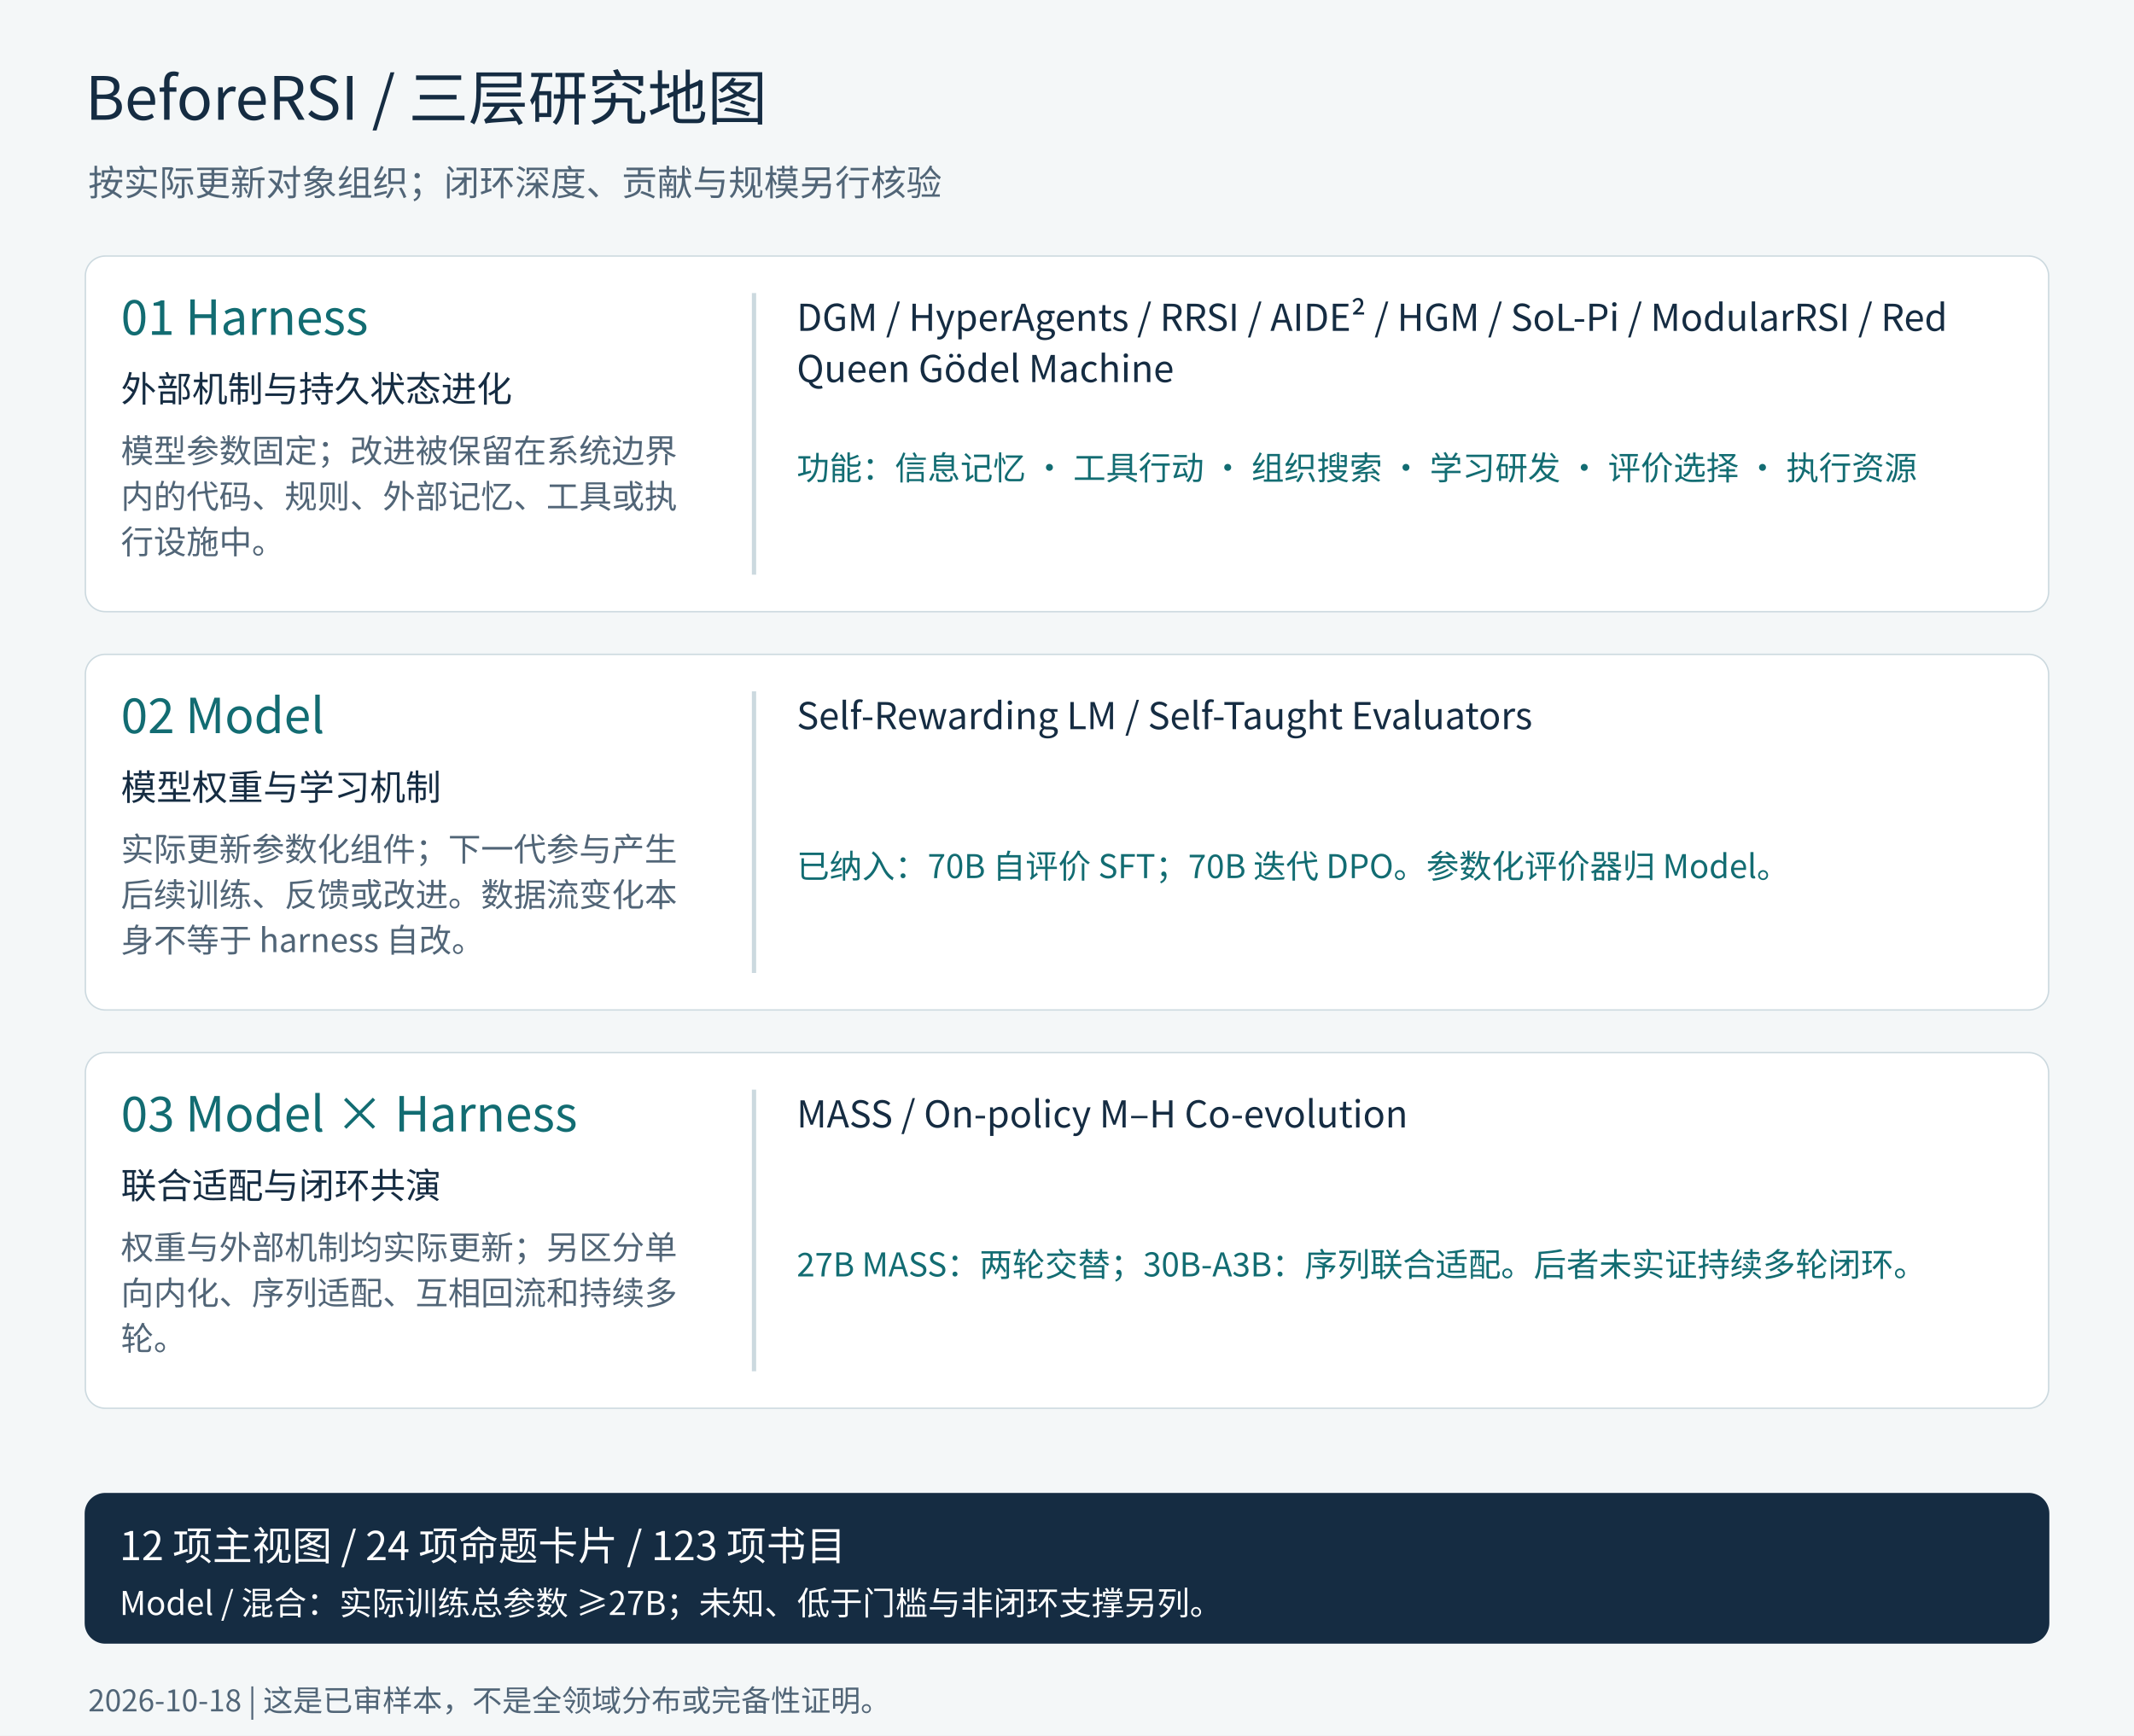
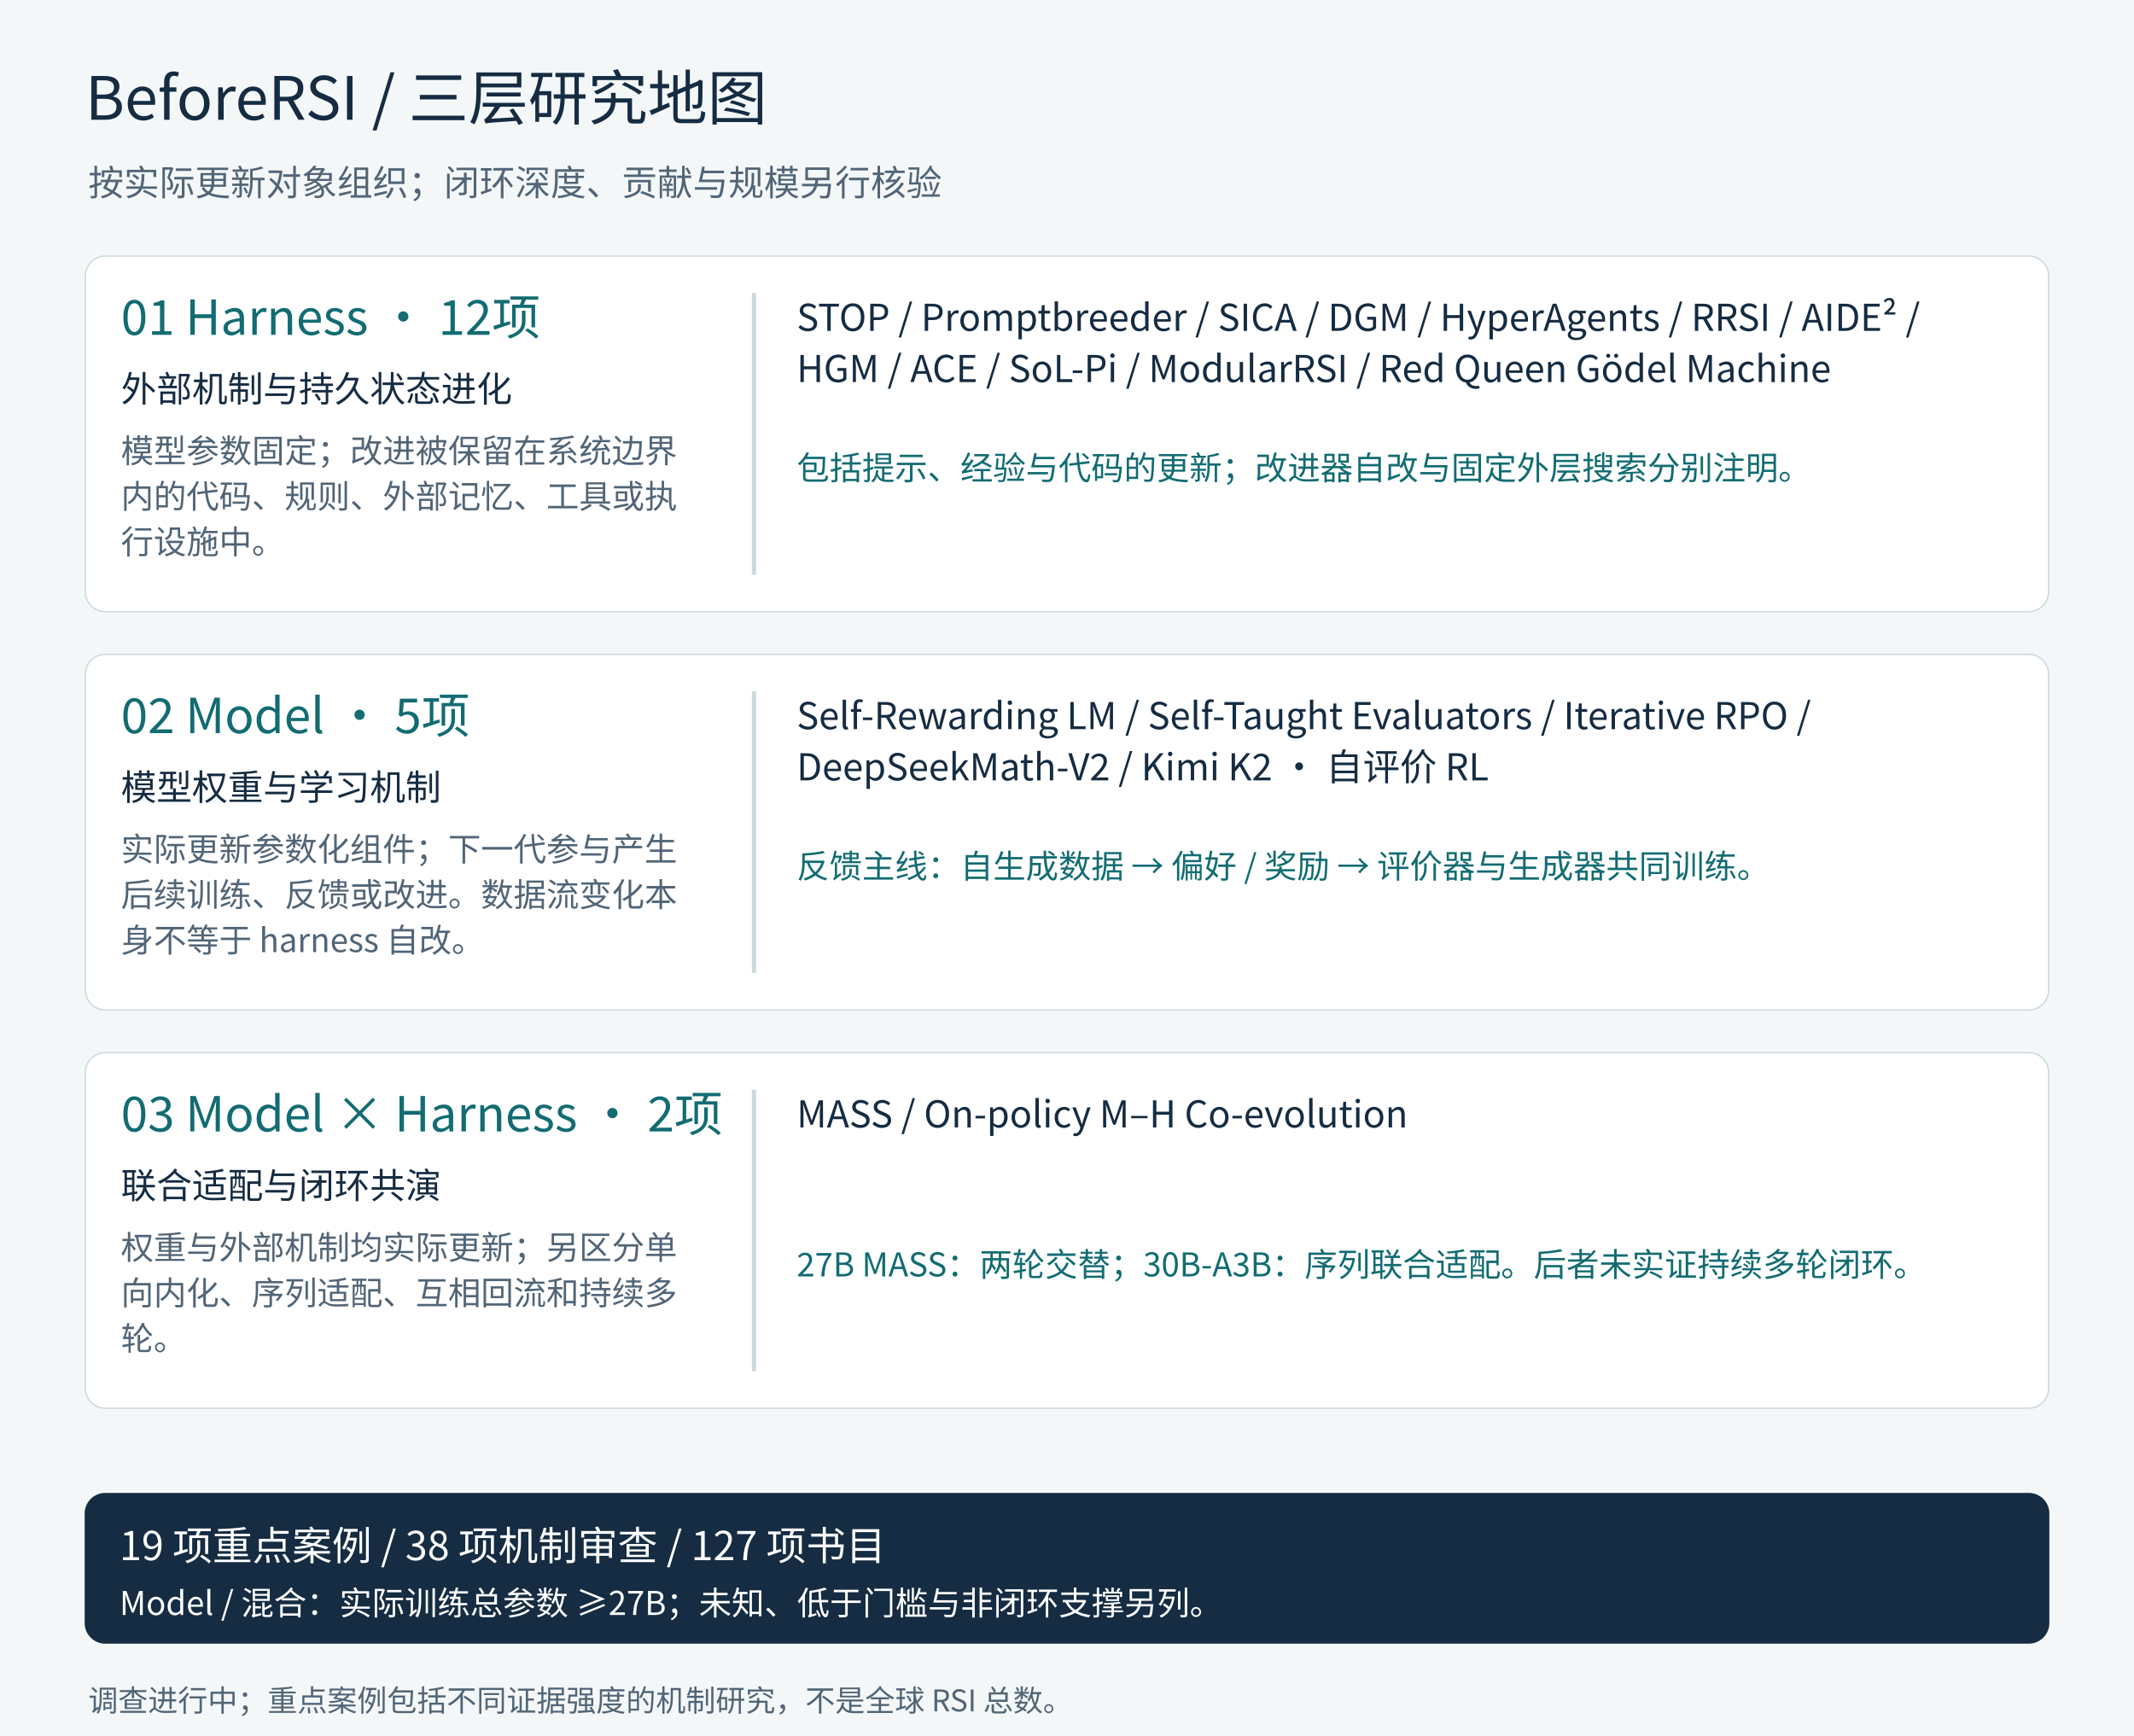
<svg xmlns="http://www.w3.org/2000/svg" width="1500" height="1220" viewBox="0 0 1500 1220" role="img">
  <rect width="100%" height="100%" fill="#F4F7F8" />
  <text x="60" y="84.2" font-family="Noto Sans CJK SC,Microsoft YaHei,sans-serif" font-size="42" fill="#152C42">BeforeRSI  /  三层研究地图</text>
  <text x="62" y="137.5" font-family="Noto Sans CJK SC,Microsoft YaHei,sans-serif" font-size="25" fill="#516577">按实际更新对象组织；闭环深度、贡献与规模另行核验</text>
  <rect x="60" y="180" width="1380" height="250" rx="14" fill="#FFFFFF" stroke="#CCD9DF" />
-   <text x="85" y="235.4" font-family="Noto Sans CJK SC,Microsoft YaHei,sans-serif" font-size="34" fill="#126C72">01  Harness</text>
+   <text x="85" y="235.4" font-family="Noto Sans CJK SC,Microsoft YaHei,sans-serif" font-size="34" fill="#126C72">01  Harness · 12项</text>
  <text x="85" y="282.5" font-family="Noto Sans CJK SC,Microsoft YaHei,sans-serif" font-size="25" fill="#152C42">外部机制与持久状态进化</text>
  <text x="85" y="325.3" font-family="Noto Sans CJK SC,Microsoft YaHei,sans-serif" font-size="23" fill="#516577">模型参数固定；改进被保留在系统边界</text>
  <text x="85" y="357.3" font-family="Noto Sans CJK SC,Microsoft YaHei,sans-serif" font-size="23" fill="#516577">内的代码、规则、外部记忆、工具或执</text>
  <text x="85" y="389.3" font-family="Noto Sans CJK SC,Microsoft YaHei,sans-serif" font-size="23" fill="#516577">行设施中。</text>
  <line x1="530" y1="206" x2="530" y2="404" stroke="#CCD9DF" stroke-width="3" />
-   <text x="560" y="232.6" font-family="Noto Sans CJK SC,Microsoft YaHei,sans-serif" font-size="26" fill="#152C42">DGM / HyperAgents / RRSI / AIDE² / HGM / SoL-Pi / ModularRSI / Red </text>
-   <text x="560" y="268.6" font-family="Noto Sans CJK SC,Microsoft YaHei,sans-serif" font-size="26" fill="#152C42">Queen Gödel Machine</text>
-   <text x="560" y="337.3" font-family="Noto Sans CJK SC,Microsoft YaHei,sans-serif" font-size="23" fill="#126C72">功能：信息记忆 · 工具行动 · 组织搜索 · 学习研发 · 评价选择 · 执行资源</text>
+   <text x="560" y="232.6" font-family="Noto Sans CJK SC,Microsoft YaHei,sans-serif" font-size="26" fill="#152C42">STOP / Promptbreeder / SICA / DGM / HyperAgents / RRSI / AIDE² / </text>
+   <text x="560" y="268.6" font-family="Noto Sans CJK SC,Microsoft YaHei,sans-serif" font-size="26" fill="#152C42">HGM / ACE / SoL-Pi / ModularRSI / Red Queen Gödel Machine</text>
+   <text x="560" y="337.3" font-family="Noto Sans CJK SC,Microsoft YaHei,sans-serif" font-size="23" fill="#126C72">包括提示、经验与代码的更新；改进器自改与固定外层搜索分别注明。</text>
  <rect x="60" y="460" width="1380" height="250" rx="14" fill="#FFFFFF" stroke="#CCD9DF" />
-   <text x="85" y="515.4" font-family="Noto Sans CJK SC,Microsoft YaHei,sans-serif" font-size="34" fill="#126C72">02  Model</text>
+   <text x="85" y="515.4" font-family="Noto Sans CJK SC,Microsoft YaHei,sans-serif" font-size="34" fill="#126C72">02  Model · 5项</text>
  <text x="85" y="562.5" font-family="Noto Sans CJK SC,Microsoft YaHei,sans-serif" font-size="25" fill="#152C42">模型权重与学习机制</text>
  <text x="85" y="605.3" font-family="Noto Sans CJK SC,Microsoft YaHei,sans-serif" font-size="23" fill="#516577">实际更新参数化组件；下一代参与产生</text>
  <text x="85" y="637.3" font-family="Noto Sans CJK SC,Microsoft YaHei,sans-serif" font-size="23" fill="#516577">后续训练、反馈或改进。数据流变化本</text>
  <text x="85" y="669.3" font-family="Noto Sans CJK SC,Microsoft YaHei,sans-serif" font-size="23" fill="#516577">身不等于 harness 自改。</text>
  <line x1="530" y1="486" x2="530" y2="684" stroke="#CCD9DF" stroke-width="3" />
-   <text x="560" y="512.6" font-family="Noto Sans CJK SC,Microsoft YaHei,sans-serif" font-size="26" fill="#152C42">Self-Rewarding LM / Self-Taught Evaluators</text>
-   <text x="560" y="617.3" font-family="Noto Sans CJK SC,Microsoft YaHei,sans-serif" font-size="23" fill="#126C72">已纳入：70B 自评价 SFT；70B 迭代 DPO。参数化评价器归 Model。</text>
+   <text x="560" y="512.6" font-family="Noto Sans CJK SC,Microsoft YaHei,sans-serif" font-size="26" fill="#152C42">Self-Rewarding LM / Self-Taught Evaluators / Iterative RPO / </text>
+   <text x="560" y="548.6" font-family="Noto Sans CJK SC,Microsoft YaHei,sans-serif" font-size="26" fill="#152C42">DeepSeekMath-V2 / Kimi K2 · 自评价 RL</text>
+   <text x="560" y="617.3" font-family="Noto Sans CJK SC,Microsoft YaHei,sans-serif" font-size="23" fill="#126C72">反馈主线：自生成数据 → 偏好 / 奖励 → 评价器与生成器共同训练。</text>
  <rect x="60" y="740" width="1380" height="250" rx="14" fill="#FFFFFF" stroke="#CCD9DF" />
-   <text x="85" y="795.4" font-family="Noto Sans CJK SC,Microsoft YaHei,sans-serif" font-size="34" fill="#126C72">03  Model × Harness</text>
+   <text x="85" y="795.4" font-family="Noto Sans CJK SC,Microsoft YaHei,sans-serif" font-size="34" fill="#126C72">03  Model × Harness · 2项</text>
  <text x="85" y="842.5" font-family="Noto Sans CJK SC,Microsoft YaHei,sans-serif" font-size="25" fill="#152C42">联合适配与闭环共演</text>
  <text x="85" y="885.3" font-family="Noto Sans CJK SC,Microsoft YaHei,sans-serif" font-size="23" fill="#516577">权重与外部机制均实际更新；另区分单</text>
  <text x="85" y="917.3" font-family="Noto Sans CJK SC,Microsoft YaHei,sans-serif" font-size="23" fill="#516577">向内化、序列适配、互相回流和持续多</text>
  <text x="85" y="949.3" font-family="Noto Sans CJK SC,Microsoft YaHei,sans-serif" font-size="23" fill="#516577">轮。</text>
  <line x1="530" y1="766" x2="530" y2="964" stroke="#CCD9DF" stroke-width="3" />
  <text x="560" y="792.6" font-family="Noto Sans CJK SC,Microsoft YaHei,sans-serif" font-size="26" fill="#152C42">MASS / On-policy M–H Co-evolution</text>
  <text x="560" y="897.3" font-family="Noto Sans CJK SC,Microsoft YaHei,sans-serif" font-size="23" fill="#126C72">27B MASS：两轮交替；30B-A3B：序列联合适配。后者未实证持续多轮闭环。</text>
  <rect x="60" y="1050" width="1380" height="105" rx="14" fill="#152C42" stroke="#152C42" />
-   <text x="84" y="1096.8" font-family="Noto Sans CJK SC,Microsoft YaHei,sans-serif" font-size="28" fill="#FFFFFF">12 项主视图  /  24 项命题卡片  /  123 项书目</text>
+   <text x="84" y="1096.8" font-family="Noto Sans CJK SC,Microsoft YaHei,sans-serif" font-size="28" fill="#FFFFFF">19 项重点案例  /  38 项机制审查  /  127 项书目</text>
  <text x="84" y="1135.3" font-family="Noto Sans CJK SC,Microsoft YaHei,sans-serif" font-size="23" fill="#FFFFFF">Model / 混合：实际训练总参数 ≥27B；未知、低于门槛与非闭环支撑另列。</text>
-   <text x="62" y="1203.1" font-family="Noto Sans CJK SC,Microsoft YaHei,sans-serif" font-size="21" fill="#516577">2026-10-18  |  这是已审样本，不是全领域分布或完备性证明。</text>
+   <text x="62" y="1203.1" font-family="Noto Sans CJK SC,Microsoft YaHei,sans-serif" font-size="21" fill="#516577">调查进行中；重点案例包括不同证据强度的机制研究，不是全球 RSI 总数。</text>
</svg>
